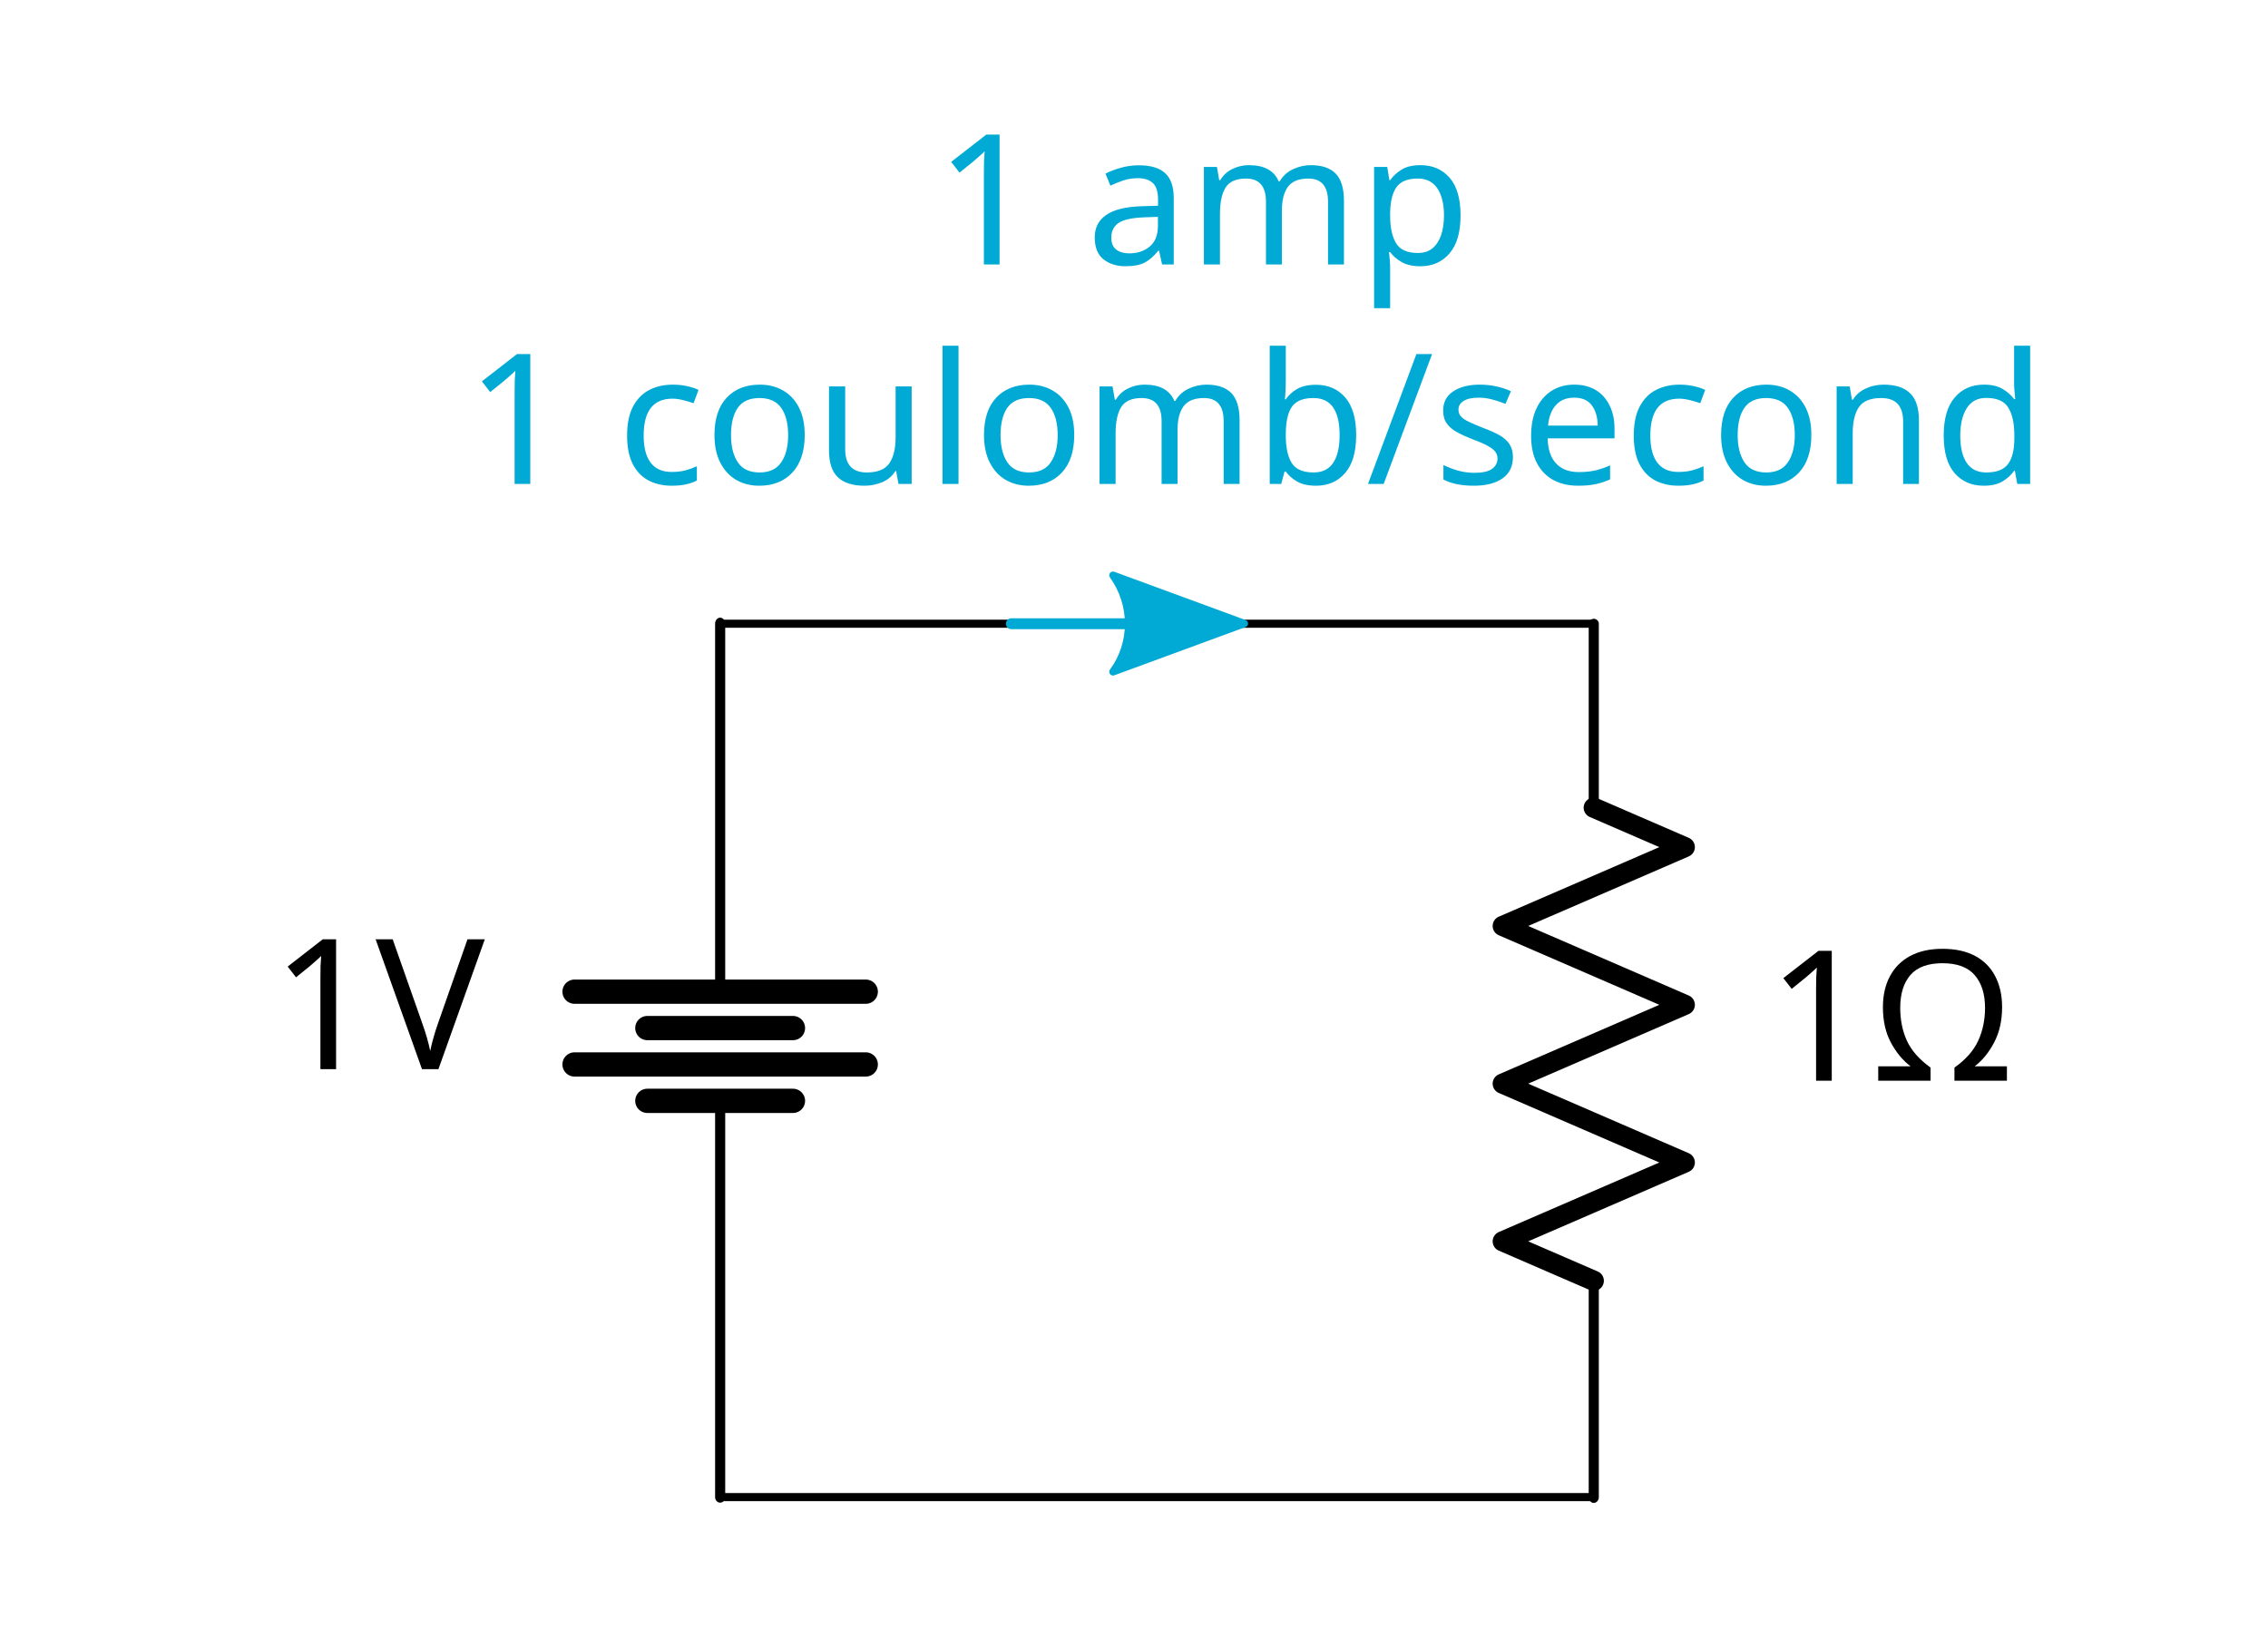
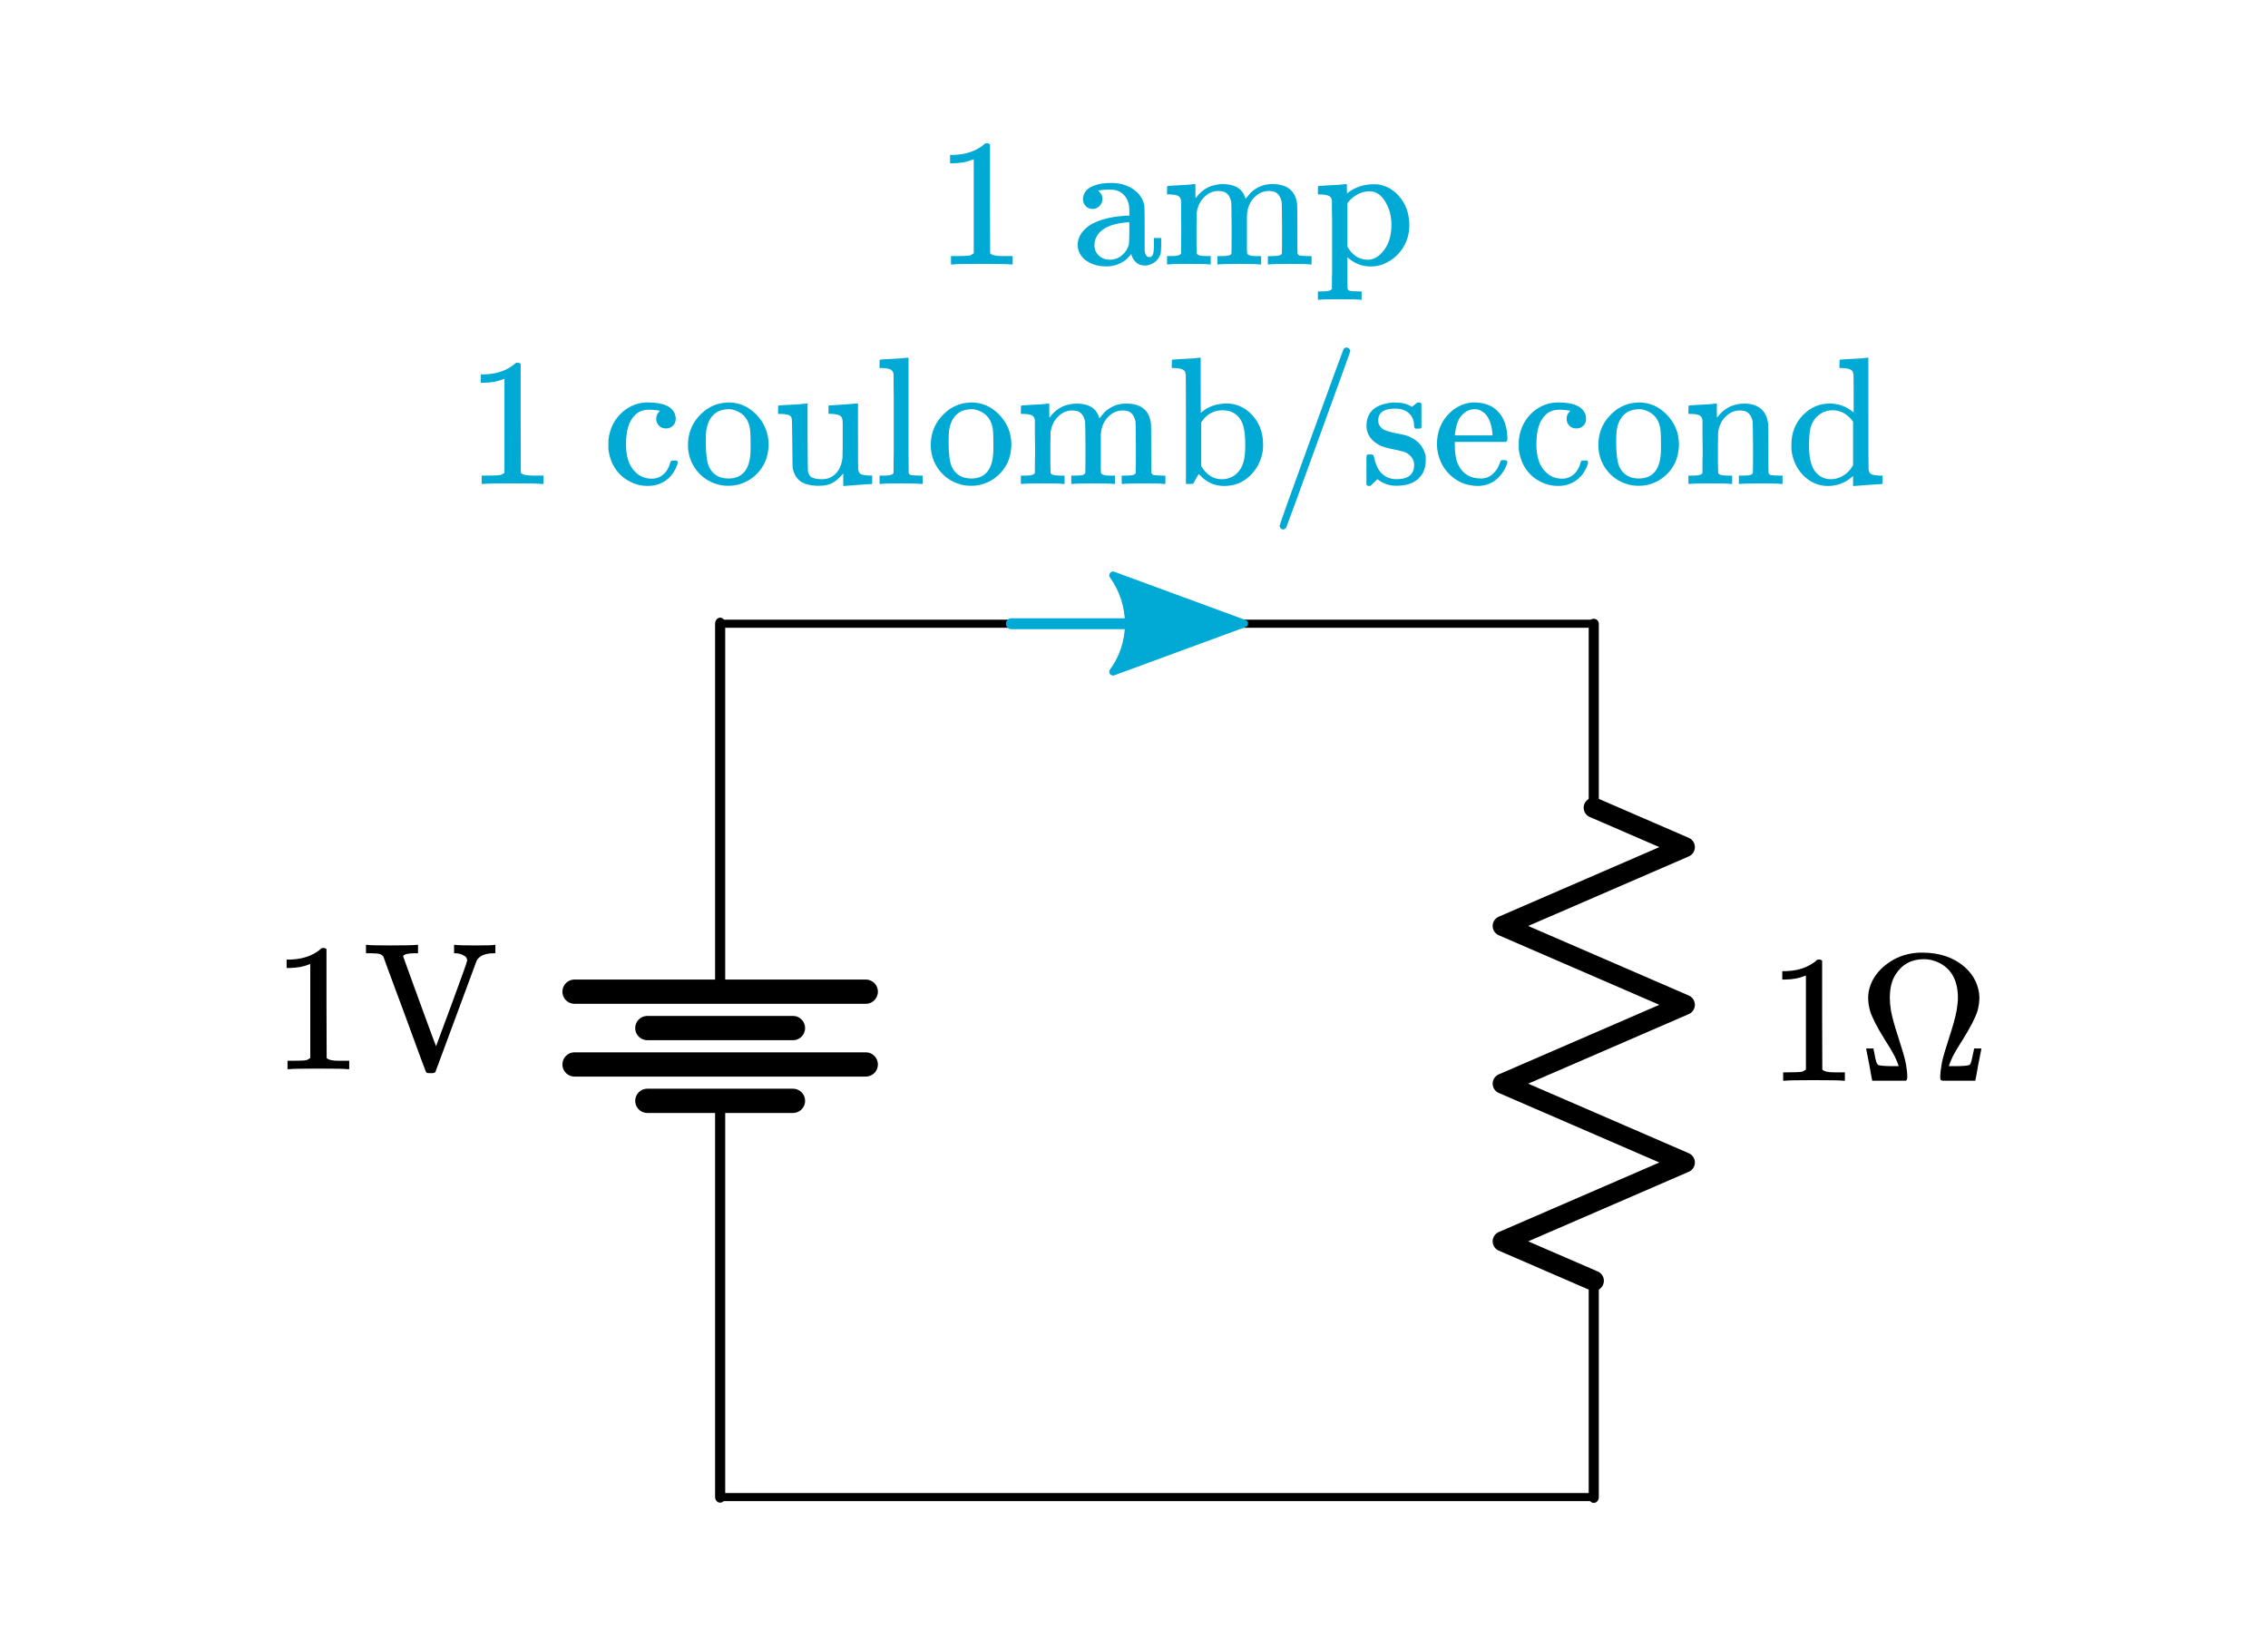
<svg xmlns="http://www.w3.org/2000/svg" width="79.13mm" height="57.454mm" viewBox="0 0 280.381 203.576" id="svg3510" version="1.1">
  <defs id="defs3512">
    <marker orient="auto" refY="0" refX="0" id="Arrow2Lstart" style="overflow:visible">
      <path id="path4434" style="fill:#00aad4;fill-opacity:1;fill-rule:evenodd;stroke:#00aad4;stroke-width:0.625;stroke-linejoin:round;stroke-opacity:1" d="M 8.719,4.034 -2.207,0.016 8.719,-4.002 c -1.745,2.372 -1.735,5.617 -6e-7,8.035 z" transform="matrix(1.1,0,0,1.1,1.1,0)" />
    </marker>
    <marker style="overflow:visible" id="marker5116" refX="0" refY="0" orient="auto">
      <path transform="matrix(-1.1,0,0,-1.1,-1.1,0)" d="M 8.719,4.034 -2.207,0.016 8.719,-4.002 c -1.745,2.372 -1.735,5.617 -6e-7,8.035 z" style="fill:#00aad4;fill-opacity:1;fill-rule:evenodd;stroke:#00aad4;stroke-width:0.625;stroke-linejoin:round;stroke-opacity:1" id="path5118" />
    </marker>
    <marker orient="auto" refY="0" refX="0" id="Arrow2Lend" style="overflow:visible">
      <path id="path4437" style="fill:#00aad4;fill-opacity:1;fill-rule:evenodd;stroke:#00aad4;stroke-width:0.625;stroke-linejoin:round;stroke-opacity:1" d="M 8.719,4.034 -2.207,0.016 8.719,-4.002 c -1.745,2.372 -1.735,5.617 -6e-7,8.035 z" transform="matrix(-1.1,0,0,-1.1,-1.1,0)" />
    </marker>
  </defs>
  <g id="layer1" transform="translate(-27.97133,-120.2321)">
    <g transform="matrix(1.25,0,0,-1.25,4e-6,665.3622)" id="g8061">
      <g transform="matrix(1,0,0,0.9784892,180,356.2001)" id="g6745">
        <path id="path6747" style="fill:none;stroke:#000000;stroke-width:1;stroke-linecap:round;stroke-linejoin:round;stroke-miterlimit:10;stroke-dasharray:none;stroke-opacity:1" d="M 0,0 0,18.6" />
      </g>
      <g transform="translate(180,309.4)" id="g6749">
        <path id="path6751" style="fill:none;stroke:#000000;stroke-width:2;stroke-linecap:round;stroke-linejoin:round;stroke-miterlimit:10;stroke-dasharray:none;stroke-opacity:1" d="M 0,0 -9,3.9 9,11.7 -9,19.5 9,27.3 -9,35.1 9,42.9 0,46.8" />
      </g>
      <g transform="matrix(1,0,0,1.150538,180,288)" id="g6753">
        <path id="path6755" style="fill:none;stroke:#000000;stroke-width:1;stroke-linecap:round;stroke-linejoin:round;stroke-miterlimit:10;stroke-dasharray:none;stroke-opacity:1" d="M 0,0 0,18.6" />
      </g>
    </g>
    <g transform="matrix(1.25,0,0,-1.25,-45,665.3622)" id="g8100">
      <g transform="matrix(1,0,0,1.2,129.6,374.4)" id="g6693">
        <path id="path6695" style="fill:none;stroke:#000000;stroke-width:1;stroke-linecap:round;stroke-linejoin:miter;stroke-miterlimit:10;stroke-dasharray:none;stroke-opacity:1" d="M 0,0 0,-30" />
      </g>
      <g transform="matrix(1,0,0,1.1,129.6,327.6)" id="g6697">
        <path id="path6699" style="fill:none;stroke:#000000;stroke-width:1;stroke-linecap:round;stroke-linejoin:miter;stroke-miterlimit:10;stroke-dasharray:none;stroke-opacity:1" d="M 0,0 0,-36" />
      </g>
      <path id="path8079" d="m 115.2,330.8 28.8,0" style="fill:none;fill-rule:evenodd;stroke:#000000;stroke-width:2.4;stroke-linecap:round;stroke-linejoin:miter;stroke-miterlimit:4;stroke-dasharray:none;stroke-opacity:1" />
      <path id="path8081" d="m 122.4,334.4 14.4,0" style="fill:none;fill-rule:evenodd;stroke:#000000;stroke-width:2.4;stroke-linecap:round;stroke-linejoin:miter;stroke-miterlimit:4;stroke-dasharray:none;stroke-opacity:1" />
      <path id="path8083" d="m 115.2,338 28.8,0" style="fill:none;fill-rule:evenodd;stroke:#000000;stroke-width:2.4;stroke-linecap:round;stroke-linejoin:miter;stroke-miterlimit:4;stroke-dasharray:none;stroke-opacity:1" />
      <path id="path8081-1" d="m 122.4,327.2 14.4,0" style="fill:none;fill-rule:evenodd;stroke:#000000;stroke-width:2.4;stroke-linecap:round;stroke-linejoin:miter;stroke-miterlimit:4;stroke-dasharray:none;stroke-opacity:1" />
    </g>
    <path style="fill:none;fill-rule:evenodd;stroke:#000000;stroke-width:1px;stroke-linecap:butt;stroke-linejoin:miter;stroke-opacity:1" d="m 117,197.362 108,0" id="path3592" />
    <path style="fill:none;fill-rule:evenodd;stroke:#000000;stroke-width:1px;stroke-linecap:butt;stroke-linejoin:miter;stroke-opacity:1" d="m 117,305.362 108,0" id="path3594" />
-     <text xml:space="preserve" style="font-style:normal;font-weight:normal;font-size:40px;line-height:125%;font-family:sans-serif;letter-spacing:0px;word-spacing:0px;fill:#000000;fill-opacity:1;stroke:none;stroke-width:1px;stroke-linecap:butt;stroke-linejoin:miter;stroke-opacity:1" x="246.436" y="253.872" id="text3596">
-       <tspan id="tspan3604" style="font-style:normal;font-variant:normal;font-weight:normal;font-stretch:normal;font-size:22.5px;line-height:125%;font-family:KaTeX_Main;-inkscape-font-specification:'KaTeX_Main, Normal';text-align:start;writing-mode:lr-tb;text-anchor:start" x="246.436" y="253.872">1Ω</tspan>
-     </text>
-     <text xml:space="preserve" style="font-style:normal;font-variant:normal;font-weight:normal;font-stretch:normal;font-size:40px;line-height:125%;font-family:KaTeX_Main;-inkscape-font-specification:'KaTeX_Main, Normal';text-align:start;letter-spacing:0px;word-spacing:0px;writing-mode:lr-tb;text-anchor:start;fill:#000000;fill-opacity:1;stroke:none;stroke-width:1px;stroke-linecap:butt;stroke-linejoin:miter;stroke-opacity:1" x="61.537" y="252.443" id="text3606">
-       <tspan id="tspan3608" x="61.537" y="252.443" style="font-style:normal;font-variant:normal;font-weight:normal;font-stretch:normal;font-size:22.5px;line-height:125%;font-family:KaTeX_Main;-inkscape-font-specification:'KaTeX_Main, Normal';text-align:start;writing-mode:lr-tb;text-anchor:start">1V</tspan>
-     </text>
+     <g style="font-style:normal;font-weight:normal;font-size:40px;line-height:125%;font-family:sans-serif;letter-spacing:0px;word-spacing:0px;fill:#000000;fill-opacity:1;stroke:none;stroke-width:1px;stroke-linecap:butt;stroke-linejoin:miter;stroke-opacity:1" id="text3596">
+       <path d="m 255.796,253.872 q -0.383,-0.068 -3.578,-0.068 -3.15,0 -3.533,0.068 l -0.27,0 0,-1.035 0.585,0 q 1.305,0 1.688,-0.068 0.18,-0.022 0.54,-0.27 l 0,-11.633 q -0.045,0 -0.18,0.068 -1.035,0.405 -2.317,0.427 l -0.427,0 0,-1.035 0.427,0 q 1.89,-0.068 3.15,-0.855 0.405,-0.225 0.698,-0.517 0.045,-0.068 0.27,-0.068 0.225,0 0.383,0.135 l 0,6.728 0.022,6.75 q 0.338,0.338 1.462,0.338 l 0.743,0 0.585,0 0,1.035 -0.247,0 z" style="font-style:normal;font-variant:normal;font-weight:normal;font-stretch:normal;font-size:22.5px;line-height:125%;font-family:KaTeX_Main;-inkscape-font-specification:'KaTeX_Main, Normal';text-align:start;writing-mode:lr-tb;text-anchor:start" id="path4237" />
+       <path d="m 263.761,253.422 q 0,0.292 -0.158,0.45 l -4.185,0 0,-0.045 q -0.022,-0.022 -0.36,-1.958 l -0.383,-1.935 0,-0.045 0.9,0 0.022,0.113 q 0,0.113 0.09,0.427 0.158,1.012 0.338,1.35 0.09,0.113 0.158,0.158 0.292,0.113 1.508,0.135 l 0.99,0 0,-0.068 q -0.113,-0.36 -0.495,-1.192 -0.36,-0.698 -1.238,-2.07 -1.44,-2.317 -1.8,-3.533 -0.225,-0.833 -0.225,-1.552 0,-0.675 0.18,-1.282 0.495,-1.688 2.092,-2.902 1.597,-1.238 3.735,-1.417 0.135,-0.022 0.338,-0.022 l 0.338,0 q 3.172,0 5.197,1.732 1.282,1.125 1.688,2.61 0.18,0.608 0.18,1.282 0,0.72 -0.225,1.552 -0.36,1.215 -1.8,3.533 -0.877,1.373 -1.238,2.07 -0.383,0.833 -0.495,1.192 l 0,0.068 0.99,0 q 1.215,-0.022 1.508,-0.135 0.09,-0.045 0.158,-0.158 0.158,-0.338 0.338,-1.35 0.09,-0.315 0.09,-0.427 l 0.022,-0.113 0.9,0 0,0.045 -0.383,1.935 q -0.338,1.935 -0.36,1.958 l 0,0.045 -2.07,0 q -1.665,0 -1.935,0 -0.247,-0.022 -0.292,-0.135 -0.045,-0.09 -0.045,-0.315 0,-0.652 0.203,-1.778 0.18,-0.9 0.877,-3.038 0.72,-2.183 0.945,-3.42 0.158,-0.945 0.158,-1.552 0,-3.172 -2.317,-4.343 -0.945,-0.45 -1.89,-0.45 -2.295,0 -3.51,1.913 -0.698,1.103 -0.698,2.857 0,0.765 0.135,1.575 0.225,1.238 0.945,3.42 0.698,2.138 0.877,3.038 0.203,1.103 0.203,1.778 z" style="font-style:normal;font-variant:normal;font-weight:normal;font-stretch:normal;font-size:22.5px;line-height:125%;font-family:KaTeX_Main;-inkscape-font-specification:'KaTeX_Main, Normal';text-align:start;writing-mode:lr-tb;text-anchor:start" id="path4239" />
+     </g>
+     <g style="font-style:normal;font-variant:normal;font-weight:normal;font-stretch:normal;font-size:40px;line-height:125%;font-family:KaTeX_Main;-inkscape-font-specification:'KaTeX_Main, Normal';text-align:start;letter-spacing:0px;word-spacing:0px;writing-mode:lr-tb;text-anchor:start;fill:#000000;fill-opacity:1;stroke:none;stroke-width:1px;stroke-linecap:butt;stroke-linejoin:miter;stroke-opacity:1" id="text3606">
+       <path d="m 70.897,252.443 q -0.383,-0.068 -3.578,-0.068 -3.15,0 -3.533,0.068 l -0.27,0 0,-1.035 0.585,0 q 1.305,0 1.688,-0.068 0.18,-0.022 0.54,-0.27 l 0,-11.633 q -0.045,0 -0.18,0.068 -1.035,0.405 -2.317,0.427 l -0.427,0 0,-1.035 0.427,0 q 1.89,-0.068 3.15,-0.855 0.405,-0.225 0.698,-0.517 0.045,-0.068 0.27,-0.068 0.225,0 0.383,0.135 l 0,6.728 0.022,6.75 q 0.338,0.338 1.462,0.338 l 0.743,0 0.585,0 0,1.035 -0.247,0 z" style="font-style:normal;font-variant:normal;font-weight:normal;font-stretch:normal;font-size:22.5px;line-height:125%;font-family:KaTeX_Main;-inkscape-font-specification:'KaTeX_Main, Normal';text-align:start;writing-mode:lr-tb;text-anchor:start" id="path4232" />
+       <path d="m 75.352,238.493 q -0.247,-0.247 -0.45,-0.292 -0.203,-0.068 -1.035,-0.09 l -0.652,0 0,-1.035 0.203,0 q 0.315,0.068 2.79,0.068 2.7,0 3.195,-0.068 l 0.247,0 0,1.035 -0.472,0 q -1.035,0.022 -1.282,0.247 -0.09,0.068 -0.09,0.135 0,0.045 2.025,5.58 2.025,5.535 2.047,5.535 0.877,-2.362 1.935,-5.22 1.913,-5.175 1.913,-5.378 0,-0.427 -0.472,-0.652 -0.472,-0.247 -1.035,-0.247 l -0.113,0 0,-1.035 0.203,0 q 0.383,0.068 2.587,0.068 1.935,0 2.183,-0.068 l 0.135,0 0,1.035 -0.158,0 q -1.665,0 -2.16,0.922 0,0.022 -2.542,6.862 -2.52,6.84 -2.542,6.862 -0.068,0.18 -0.405,0.18 l -0.203,0 -0.203,0 q -0.315,0 -0.383,-0.18 -0.045,-0.045 -2.632,-7.133 -2.632,-7.065 -2.632,-7.133 z" style="font-style:normal;font-variant:normal;font-weight:normal;font-stretch:normal;font-size:22.5px;line-height:125%;font-family:KaTeX_Main;-inkscape-font-specification:'KaTeX_Main, Normal';text-align:start;writing-mode:lr-tb;text-anchor:start" id="path4234" />
+     </g>
    <path style="fill:#00aad4;fill-opacity:1;fill-rule:evenodd;stroke:#00aad4;stroke-width:1.35;stroke-linecap:round;stroke-linejoin:miter;stroke-miterlimit:4;stroke-dasharray:none;stroke-opacity:1;marker-end:url(#Arrow2Lend)" d="m 153,197.362 27,0" id="path3610" />
-     <text xml:space="preserve" style="font-style:normal;font-variant:normal;font-weight:normal;font-stretch:normal;font-size:40px;line-height:125%;font-family:KaTeX_Main;-inkscape-font-specification:'KaTeX_Main, Normal';text-align:start;letter-spacing:0px;word-spacing:0px;writing-mode:lr-tb;text-anchor:start;fill:#000000;fill-opacity:1;stroke:none;stroke-width:1px;stroke-linecap:butt;stroke-linejoin:miter;stroke-opacity:1" x="143.558" y="152.934" id="text5034">
-       <tspan id="tspan5036" x="143.558" y="152.934" style="font-style:normal;font-variant:normal;font-weight:normal;font-stretch:normal;font-size:22.5px;line-height:125%;font-family:KaTeX_Main;-inkscape-font-specification:'KaTeX_Main, Normal';text-align:start;writing-mode:lr-tb;text-anchor:start;fill:#00aad4">1 amp</tspan>
-     </text>
-     <text xml:space="preserve" style="font-style:normal;font-variant:normal;font-weight:normal;font-stretch:normal;font-size:40px;line-height:125%;font-family:KaTeX_Main;-inkscape-font-specification:'KaTeX_Main, Normal';text-align:start;letter-spacing:0px;word-spacing:0px;writing-mode:lr-tb;text-anchor:start;fill:#000000;fill-opacity:1;stroke:none;stroke-width:1px;stroke-linecap:butt;stroke-linejoin:miter;stroke-opacity:1" x="85.542" y="180.077" id="text5038">
-       <tspan id="tspan5040" x="85.542" y="180.077" style="font-style:normal;font-variant:normal;font-weight:normal;font-stretch:normal;font-size:22.5px;line-height:125%;font-family:KaTeX_Main;-inkscape-font-specification:'KaTeX_Main, Normal';text-align:start;writing-mode:lr-tb;text-anchor:start;fill:#00aad4">1 coulomb/second</tspan>
-     </text>
+     <g style="font-style:normal;font-variant:normal;font-weight:normal;font-stretch:normal;font-size:40px;line-height:125%;font-family:KaTeX_Main;-inkscape-font-specification:'KaTeX_Main, Normal';text-align:start;letter-spacing:0px;word-spacing:0px;writing-mode:lr-tb;text-anchor:start;fill:#000000;fill-opacity:1;stroke:none;stroke-width:1px;stroke-linecap:butt;stroke-linejoin:miter;stroke-opacity:1" id="text5034">
+       <path d="m 152.918,152.934 q -0.383,-0.068 -3.578,-0.068 -3.15,0 -3.533,0.068 l -0.27,0 0,-1.035 0.585,0 q 1.305,0 1.688,-0.068 0.18,-0.022 0.54,-0.27 l 0,-11.633 q -0.045,0 -0.18,0.068 -1.035,0.405 -2.317,0.427 l -0.427,0 0,-1.035 0.427,0 q 1.89,-0.068 3.15,-0.855 0.405,-0.225 0.698,-0.517 0.045,-0.068 0.27,-0.068 0.225,0 0.383,0.135 l 0,6.728 0.022,6.75 q 0.338,0.338 1.462,0.338 l 0.743,0 0.585,0 0,1.035 -0.247,0 z" style="font-style:normal;font-variant:normal;font-weight:normal;font-stretch:normal;font-size:22.5px;line-height:125%;font-family:KaTeX_Main;-inkscape-font-specification:'KaTeX_Main, Normal';text-align:start;writing-mode:lr-tb;text-anchor:start;fill:#00aad4" id="path4223" />
+       <path d="m 163.898,145.711 q -0.338,0.36 -0.855,0.36 -0.517,0 -0.855,-0.36 -0.338,-0.36 -0.338,-0.855 0,-0.315 0.18,-0.72 0.292,-0.608 1.17,-0.945 0.877,-0.338 2.138,-0.338 1.485,0 2.565,0.675 1.103,0.675 1.44,1.755 0.113,0.315 0.113,0.72 0.022,0.383 0.022,2.565 0,2.205 0,2.587 0.022,0.36 0.135,0.562 0.135,0.315 0.45,0.315 0.292,0 0.427,-0.315 0.135,-0.27 0.135,-1.238 l 0,-0.81 0.9,0 0,0.877 q -0.022,0.9 -0.068,1.058 -0.203,0.63 -0.743,1.058 -0.54,0.405 -1.282,0.405 -0.562,0 -1.012,-0.383 -0.427,-0.405 -0.585,-0.968 l 0,-0.09 q -0.068,0.068 -0.27,0.315 -0.203,0.225 -0.292,0.315 -1.103,0.922 -2.565,0.922 -1.17,0 -2.092,-0.495 -0.922,-0.495 -1.238,-1.305 -0.18,-0.427 -0.18,-0.855 0,-1.058 0.877,-1.935 0.517,-0.517 1.282,-0.855 1.53,-0.698 3.915,-0.833 l 0.315,0 0,-0.495 q 0,-0.765 -0.135,-1.125 -0.225,-0.743 -0.787,-1.17 -0.562,-0.427 -1.395,-0.427 -1.508,0 -1.508,0.18 0.495,0.338 0.495,0.99 0,0.495 -0.36,0.855 z m 3.69,3.285 q 0,-1.305 -0.022,-1.305 -0.068,0 -0.113,0.022 -3.083,0.203 -3.938,1.823 -0.247,0.45 -0.247,1.012 0,0.765 0.54,1.282 0.54,0.517 1.327,0.517 0.9,0 1.53,-0.54 0.652,-0.54 0.855,-1.327 0.045,-0.158 0.068,-1.485 z" style="font-style:normal;font-variant:normal;font-weight:normal;font-stretch:normal;font-size:22.5px;line-height:125%;font-family:KaTeX_Main;-inkscape-font-specification:'KaTeX_Main, Normal';text-align:start;writing-mode:lr-tb;text-anchor:start;fill:#00aad4" id="path4225" />
+       <path d="m 175.913,151.584 q 0.18,0.315 1.058,0.315 l 0.315,0 0.36,0 0,1.035 -0.18,0 q -0.292,-0.068 -2.52,-0.068 -2.228,0 -2.52,0.068 l -0.18,0 0,-1.035 0.36,0 0.315,0 q 0.877,0 1.058,-0.315 l 0,-0.18 q 0,-0.203 0,-0.517 0,-0.315 0,-0.698 0.022,-0.405 0.022,-0.877 0,-0.495 0,-0.945 0,-0.698 -0.022,-1.485 0,-0.81 0,-1.327 l 0,-0.517 q -0.068,-0.427 -0.338,-0.562 -0.247,-0.158 -0.99,-0.203 l -0.405,0 0,-0.517 q 0,-0.517 0.045,-0.517 l 0.225,-0.022 q 0.225,-0.022 0.63,-0.045 0.427,-0.022 0.833,-0.045 0.383,-0.022 0.81,-0.045 0.427,-0.045 0.652,-0.068 0.225,-0.022 0.247,-0.022 l 0.068,0 0,0.9 q 0,0.855 0.022,0.855 l 0.022,-0.022 q 1.215,-1.732 3.442,-1.732 2.183,0.068 2.678,1.71 l 0.045,0.113 q 0.54,-0.675 0.608,-0.743 1.147,-1.08 2.678,-1.08 2.812,0 3.083,2.542 0.022,0.158 0.022,3.127 0,2.88 0.022,2.925 0.09,0.18 0.27,0.247 0.472,0.068 1.103,0.068 l 0.36,0 0,1.035 -0.18,0 q -0.292,-0.068 -2.52,-0.068 -2.228,0 -2.52,0.068 l -0.18,0 0,-1.035 0.36,0 0.18,0 q 1.192,0 1.192,-0.36 0.022,-0.045 0.022,-3.105 -0.022,-3.038 -0.045,-3.217 -0.158,-0.72 -0.517,-1.035 -0.338,-0.338 -1.058,-0.338 -1.012,0 -1.778,0.765 -0.787,0.787 -0.922,1.98 0,0.022 -0.022,0.427 0,0.383 0,0.99 0,0.608 0,1.147 0,0.338 0,0.72 0,0.36 0,0.652 0,0.292 0,0.54 0.022,0.225 0.022,0.383 l 0,0.135 q 0.18,0.315 1.058,0.315 l 0.315,0 0.36,0 0,1.035 -0.18,0 q -0.292,-0.068 -2.52,-0.068 -2.228,0 -2.52,0.068 l -0.18,0 0,-1.035 0.36,0 0.18,0 q 1.192,0 1.192,-0.36 0.022,-0.045 0.022,-3.105 -0.022,-3.038 -0.045,-3.217 -0.158,-0.72 -0.517,-1.035 -0.338,-0.338 -1.058,-0.338 -1.012,0 -1.778,0.765 -0.787,0.787 -0.922,1.98 0,0.022 0,0.427 0,0.383 -0.022,0.99 0,0.608 0,1.147 0,0.338 0,0.72 0,0.36 0,0.652 0.022,0.292 0.022,0.54 0,0.225 0,0.383 l 0,0.135 z" style="font-style:normal;font-variant:normal;font-weight:normal;font-stretch:normal;font-size:22.5px;line-height:125%;font-family:KaTeX_Main;-inkscape-font-specification:'KaTeX_Main, Normal';text-align:start;writing-mode:lr-tb;text-anchor:start;fill:#00aad4" id="path4227" />
+       <path d="m 191.258,156.264 0.315,0 q 0.877,0 1.058,-0.315 l 0,-0.18 q 0,-0.158 0,-0.45 0,-0.27 0,-0.652 0.022,-0.383 0.022,-0.877 0,-0.495 0,-0.99 0,-0.517 0,-1.103 0,-0.608 0,-1.147 0,-0.765 0,-1.597 0,-0.833 0,-1.485 0,-0.652 -0.022,-1.192 0,-0.562 0,-0.877 0,-0.338 0,-0.36 -0.068,-0.427 -0.338,-0.562 -0.247,-0.158 -0.99,-0.203 l -0.405,0 0,-0.517 q 0,-0.517 0.045,-0.517 l 0.225,-0.022 q 0.225,-0.022 0.652,-0.045 0.427,-0.022 0.833,-0.045 0.383,-0.022 0.833,-0.045 0.45,-0.045 0.675,-0.068 0.225,-0.022 0.247,-0.022 l 0.068,0 0,0.585 0.022,0.585 0.18,-0.158 q 1.373,-0.99 3.105,-0.99 0.495,0 0.72,0.045 1.575,0.315 2.632,1.688 1.058,1.373 1.058,3.33 0,0.427 -0.045,0.787 -0.225,1.462 -1.103,2.52 -0.855,1.058 -2.228,1.575 -0.675,0.225 -1.395,0.225 -1.53,0 -2.7,-0.99 l -0.18,-0.158 0,1.913 q 0,1.958 0.022,2.002 0.09,0.18 0.27,0.247 0.472,0.068 1.103,0.068 l 0.36,0 0,1.035 -0.18,0 q -0.292,-0.068 -2.52,-0.068 -2.228,0 -2.52,0.068 l -0.18,0 0,-1.035 0.36,0 z m 8.73,-8.235 q 0,-1.552 -0.698,-2.745 -0.675,-1.192 -1.665,-1.373 -0.045,0 -0.158,0 -0.09,-0.022 -0.158,-0.022 -1.597,0 -2.768,1.462 l 0,5.378 q 0.922,1.62 2.52,1.62 0.945,0 1.71,-0.833 1.215,-1.26 1.215,-3.487 z" style="font-style:normal;font-variant:normal;font-weight:normal;font-stretch:normal;font-size:22.5px;line-height:125%;font-family:KaTeX_Main;-inkscape-font-specification:'KaTeX_Main, Normal';text-align:start;writing-mode:lr-tb;text-anchor:start;fill:#00aad4" id="path4229" />
+     </g>
+     <g style="font-style:normal;font-variant:normal;font-weight:normal;font-stretch:normal;font-size:40px;line-height:125%;font-family:KaTeX_Main;-inkscape-font-specification:'KaTeX_Main, Normal';text-align:start;letter-spacing:0px;word-spacing:0px;writing-mode:lr-tb;text-anchor:start;fill:#000000;fill-opacity:1;stroke:none;stroke-width:1px;stroke-linecap:butt;stroke-linejoin:miter;stroke-opacity:1" id="text5038">
+       <path d="m 94.902,180.077 q -0.383,-0.068 -3.578,-0.068 -3.15,0 -3.533,0.068 l -0.27,0 0,-1.035 0.585,0 q 1.305,0 1.688,-0.068 0.18,-0.022 0.54,-0.27 l 0,-11.633 q -0.045,0 -0.18,0.068 -1.035,0.405 -2.317,0.427 l -0.427,0 0,-1.035 0.427,0 q 1.89,-0.068 3.15,-0.855 0.405,-0.225 0.698,-0.517 0.045,-0.068 0.27,-0.068 0.225,0 0.383,0.135 l 0,6.728 0.022,6.75 q 0.338,0.338 1.462,0.338 l 0.743,0 0.585,0 0,1.035 -0.247,0 z" style="font-style:normal;font-variant:normal;font-weight:normal;font-stretch:normal;font-size:22.5px;line-height:125%;font-family:KaTeX_Main;-inkscape-font-specification:'KaTeX_Main, Normal';text-align:start;writing-mode:lr-tb;text-anchor:start;fill:#00aad4" id="path4192" />
+       <path d="m 111.147,172.899 q -0.338,0.315 -0.855,0.315 -0.517,0 -0.855,-0.338 -0.338,-0.36 -0.338,-0.855 0,-0.517 0.338,-0.855 0.113,-0.113 0.09,-0.135 0,-0.022 -0.203,-0.045 -0.585,-0.09 -1.103,-0.09 -1.147,0 -1.8,0.72 -1.058,1.058 -1.058,3.533 0,1.845 0.698,2.902 0.922,1.373 2.475,1.373 0.562,0 0.99,-0.225 0.945,-0.472 1.305,-1.755 0.045,-0.18 0.113,-0.225 0.068,-0.045 0.36,-0.045 l 0.315,0 q 0.135,0.135 0.135,0.203 0,0.427 -0.562,1.327 -1.125,1.62 -3.172,1.62 -1.125,0 -2.138,-0.517 -2.228,-1.147 -2.678,-3.825 -0.022,-0.135 -0.022,-0.72 0,-0.585 0.022,-0.743 0.27,-2.115 1.845,-3.442 1.35,-1.08 2.993,-1.08 2.902,0 3.397,1.53 0.068,0.203 0.068,0.517 0,0.517 -0.36,0.855 z" style="font-style:normal;font-variant:normal;font-weight:normal;font-stretch:normal;font-size:22.5px;line-height:125%;font-family:KaTeX_Main;-inkscape-font-specification:'KaTeX_Main, Normal';text-align:start;writing-mode:lr-tb;text-anchor:start;fill:#00aad4" id="path4194" />
+       <path d="m 113.023,175.262 q 0,-2.047 1.305,-3.51 1.305,-1.485 3.127,-1.71 0.36,-0.045 0.562,-0.045 1.958,0 3.397,1.44 1.575,1.575 1.575,3.803 0,0.45 -0.113,1.058 -0.27,1.417 -1.282,2.475 -0.99,1.035 -2.408,1.395 -0.517,0.135 -1.17,0.135 -0.675,0 -1.192,-0.135 -1.688,-0.427 -2.745,-1.778 -1.058,-1.373 -1.058,-3.127 z m 5.4,-4.41 q -0.113,-0.022 -0.36,-0.022 -0.675,0 -1.282,0.27 -1.26,0.63 -1.508,2.453 -0.045,0.405 -0.045,1.44 0,2.138 0.427,3.038 0.72,1.373 2.362,1.373 2.745,0 2.745,-3.667 l 0,-0.72 q 0,-1.462 -0.113,-1.98 -0.383,-1.778 -2.228,-2.183 z" style="font-style:normal;font-variant:normal;font-weight:normal;font-stretch:normal;font-size:22.5px;line-height:125%;font-family:KaTeX_Main;-inkscape-font-specification:'KaTeX_Main, Normal';text-align:start;writing-mode:lr-tb;text-anchor:start;fill:#00aad4" id="path4196" />
+       <path d="m 125.961,170.267 q 0.383,-0.022 0.833,-0.045 0.45,-0.045 0.675,-0.068 0.247,-0.022 0.27,-0.022 l 0.068,0 0,4.072 q 0.022,4.14 0.045,4.275 0.09,0.472 0.338,0.698 0.45,0.315 1.35,0.315 0.63,0 1.058,-0.203 1.305,-0.63 1.53,-2.453 0,-0.022 0,-0.383 0.022,-0.36 0.022,-0.9 0,-0.562 0,-1.058 0,-0.495 0,-1.035 0,-0.562 0,-0.922 l -0.022,-0.36 q -0.068,-0.427 -0.338,-0.562 -0.247,-0.158 -0.99,-0.203 l -0.405,0 0,-1.035 q 0.045,0 1.71,-0.113 1.688,-0.113 1.778,-0.135 l 0.158,0 0,4.005 q 0,4.05 0.022,4.117 0.068,0.45 0.315,0.608 0.27,0.135 1.012,0.18 l 0.405,0 0,1.035 q -0.045,0 -1.688,0.113 -1.643,0.113 -1.732,0.135 l -0.158,0 0,-1.552 q -0.945,1.147 -1.823,1.373 -0.427,0.158 -1.192,0.158 -1.44,0 -2.228,-0.517 -0.787,-0.54 -1.012,-1.71 -0.022,-0.158 -0.045,-3.083 -0.022,-2.453 -0.045,-2.745 0,-0.292 -0.113,-0.472 -0.225,-0.36 -1.35,-0.36 l -0.247,0 0,-0.517 q 0,-0.517 0.045,-0.517 l 0.247,-0.022 q 0.225,-0.022 0.652,-0.045 0.427,-0.022 0.855,-0.045 z" style="font-style:normal;font-variant:normal;font-weight:normal;font-stretch:normal;font-size:22.5px;line-height:125%;font-family:KaTeX_Main;-inkscape-font-specification:'KaTeX_Main, Normal';text-align:start;writing-mode:lr-tb;text-anchor:start;fill:#00aad4" id="path4198" />
+       <path d="m 137.068,179.042 0.315,0 q 0.877,0 1.058,-0.315 l 0,-0.18 q 0,-0.203 0,-0.517 0,-0.315 0,-0.743 0.022,-0.427 0.022,-0.968 0,-0.562 0,-1.125 0,-0.585 0,-1.238 0,-0.675 0,-1.282 0,-0.833 0,-1.755 0,-0.945 0,-1.688 0,-0.743 -0.022,-1.35 0,-0.63 0,-0.99 0,-0.36 0,-0.383 -0.068,-0.427 -0.338,-0.562 -0.247,-0.158 -0.99,-0.203 l -0.405,0 0,-0.517 q 0,-0.517 0.045,-0.517 l 0.225,-0.022 q 0.225,-0.022 0.652,-0.045 0.427,-0.022 0.833,-0.045 0.383,-0.022 0.833,-0.045 0.45,-0.045 0.675,-0.068 0.225,-0.022 0.247,-0.022 l 0.068,0 0,7.088 q 0,7.133 0.022,7.178 0.09,0.18 0.27,0.247 0.472,0.068 1.103,0.068 l 0.36,0 0,1.035 -0.18,0 q -0.405,-0.068 -2.475,-0.068 -2.205,0 -2.498,0.068 l -0.18,0 0,-1.035 0.36,0 z" style="font-style:normal;font-variant:normal;font-weight:normal;font-stretch:normal;font-size:22.5px;line-height:125%;font-family:KaTeX_Main;-inkscape-font-specification:'KaTeX_Main, Normal';text-align:start;writing-mode:lr-tb;text-anchor:start;fill:#00aad4" id="path4200" />
+       <path d="m 143.038,175.262 q 0,-2.047 1.305,-3.51 1.305,-1.485 3.127,-1.71 0.36,-0.045 0.562,-0.045 1.958,0 3.397,1.44 1.575,1.575 1.575,3.803 0,0.45 -0.113,1.058 -0.27,1.417 -1.282,2.475 -0.99,1.035 -2.408,1.395 -0.517,0.135 -1.17,0.135 -0.675,0 -1.192,-0.135 -1.688,-0.427 -2.745,-1.778 -1.058,-1.373 -1.058,-3.127 z m 5.4,-4.41 q -0.113,-0.022 -0.36,-0.022 -0.675,0 -1.282,0.27 -1.26,0.63 -1.508,2.453 -0.045,0.405 -0.045,1.44 0,2.138 0.427,3.038 0.72,1.373 2.362,1.373 2.745,0 2.745,-3.667 l 0,-0.72 q 0,-1.462 -0.113,-1.98 -0.383,-1.778 -2.228,-2.183 z" style="font-style:normal;font-variant:normal;font-weight:normal;font-stretch:normal;font-size:22.5px;line-height:125%;font-family:KaTeX_Main;-inkscape-font-specification:'KaTeX_Main, Normal';text-align:start;writing-mode:lr-tb;text-anchor:start;fill:#00aad4" id="path4202" />
+       <path d="m 157.844,178.727 q 0.18,0.315 1.058,0.315 l 0.315,0 0.36,0 0,1.035 -0.18,0 q -0.292,-0.068 -2.52,-0.068 -2.228,0 -2.52,0.068 l -0.18,0 0,-1.035 0.36,0 0.315,0 q 0.877,0 1.058,-0.315 l 0,-0.18 q 0,-0.203 0,-0.517 0,-0.315 0,-0.698 0.022,-0.405 0.022,-0.877 0,-0.495 0,-0.945 0,-0.698 -0.022,-1.485 0,-0.81 0,-1.327 l 0,-0.517 q -0.068,-0.427 -0.338,-0.562 -0.247,-0.158 -0.99,-0.203 l -0.405,0 0,-0.517 q 0,-0.517 0.045,-0.517 l 0.225,-0.022 q 0.225,-0.022 0.63,-0.045 0.427,-0.022 0.833,-0.045 0.383,-0.022 0.81,-0.045 0.427,-0.045 0.652,-0.068 0.225,-0.022 0.247,-0.022 l 0.068,0 0,0.9 q 0,0.855 0.022,0.855 l 0.022,-0.022 q 1.215,-1.732 3.442,-1.732 2.183,0.068 2.678,1.71 l 0.045,0.113 q 0.54,-0.675 0.608,-0.743 1.147,-1.08 2.678,-1.08 2.812,0 3.083,2.542 0.022,0.158 0.022,3.127 0,2.88 0.022,2.925 0.09,0.18 0.27,0.247 0.472,0.068 1.103,0.068 l 0.36,0 0,1.035 -0.18,0 q -0.292,-0.068 -2.52,-0.068 -2.228,0 -2.52,0.068 l -0.18,0 0,-1.035 0.36,0 0.18,0 q 1.192,0 1.192,-0.36 0.022,-0.045 0.022,-3.105 -0.022,-3.038 -0.045,-3.217 -0.158,-0.72 -0.517,-1.035 -0.338,-0.338 -1.058,-0.338 -1.012,0 -1.778,0.765 -0.787,0.787 -0.922,1.98 0,0.022 -0.022,0.427 0,0.383 0,0.99 0,0.608 0,1.147 0,0.338 0,0.72 0,0.36 0,0.652 0,0.292 0,0.54 0.022,0.225 0.022,0.383 l 0,0.135 q 0.18,0.315 1.058,0.315 l 0.315,0 0.36,0 0,1.035 -0.18,0 q -0.292,-0.068 -2.52,-0.068 -2.228,0 -2.52,0.068 l -0.18,0 0,-1.035 0.36,0 0.18,0 q 1.192,0 1.192,-0.36 0.022,-0.045 0.022,-3.105 -0.022,-3.038 -0.045,-3.217 -0.158,-0.72 -0.517,-1.035 -0.338,-0.338 -1.058,-0.338 -1.012,0 -1.778,0.765 -0.787,0.787 -0.922,1.98 0,0.022 0,0.427 0,0.383 -0.022,0.99 0,0.608 0,1.147 0,0.338 0,0.72 0,0.36 0,0.652 0.022,0.292 0.022,0.54 0,0.225 0,0.383 l 0,0.135 z" style="font-style:normal;font-variant:normal;font-weight:normal;font-stretch:normal;font-size:22.5px;line-height:125%;font-family:KaTeX_Main;-inkscape-font-specification:'KaTeX_Main, Normal';text-align:start;writing-mode:lr-tb;text-anchor:start;fill:#00aad4" id="path4204" />
+       <path d="m 174.583,164.597 q 0.383,-0.022 0.833,-0.045 0.45,-0.045 0.675,-0.068 0.225,-0.022 0.247,-0.022 l 0.068,0 0,3.397 q 0,3.42 0.022,3.42 0.068,-0.045 0.135,-0.113 1.238,-1.035 3.083,-1.035 0.405,0 0.743,0.068 1.597,0.315 2.655,1.688 1.08,1.35 1.08,3.33 0,0.427 -0.045,0.787 -0.292,1.823 -1.597,3.083 -1.282,1.238 -3.195,1.238 -1.732,0 -2.97,-1.327 l -0.158,-0.158 -0.225,0.405 q -0.045,0.068 -0.135,0.225 -0.068,0.135 -0.135,0.247 -0.045,0.09 -0.068,0.135 l -0.113,0.203 -0.45,0.022 -0.45,0 0,-6.705 q 0,-6.772 -0.022,-6.862 -0.068,-0.427 -0.338,-0.562 -0.247,-0.158 -0.99,-0.203 l -0.405,0 0,-0.517 q 0,-0.517 0.045,-0.517 l 0.225,-0.022 q 0.225,-0.022 0.652,-0.045 0.427,-0.022 0.833,-0.045 z m 5.242,6.435 q -0.54,-0.068 -0.698,-0.068 -1.575,0 -2.52,1.305 l -0.135,0.18 0,5.423 0.113,0.158 q 0.675,1.08 1.732,1.373 0.292,0.09 0.698,0.09 1.44,0 2.272,-1.215 0.18,-0.247 0.36,-0.743 0.27,-0.787 0.27,-2.228 0,-1.665 -0.27,-2.498 -0.472,-1.417 -1.823,-1.778 z" style="font-style:normal;font-variant:normal;font-weight:normal;font-stretch:normal;font-size:22.5px;line-height:125%;font-family:KaTeX_Main;-inkscape-font-specification:'KaTeX_Main, Normal';text-align:start;writing-mode:lr-tb;text-anchor:start;fill:#00aad4" id="path4206" />
+       <path d="m 186.59,185.702 q -0.158,0 -0.292,-0.135 -0.135,-0.135 -0.135,-0.292 0,-0.225 3.915,-10.98 3.915,-10.777 3.982,-10.867 0.113,-0.225 0.405,-0.225 0.18,0.022 0.315,0.158 0.135,0.135 0.113,0.292 0,0.113 -3.915,10.867 -3.893,10.732 -4.005,10.957 -0.158,0.225 -0.383,0.225 z" style="font-style:normal;font-variant:normal;font-weight:normal;font-stretch:normal;font-size:22.5px;line-height:125%;font-family:KaTeX_Main;-inkscape-font-specification:'KaTeX_Main, Normal';text-align:start;writing-mode:lr-tb;text-anchor:start;fill:#00aad4" id="path4208" />
+       <path d="m 200.428,170.762 q -2.07,0 -2.07,1.462 0,0.292 0.045,0.383 0.203,0.54 0.698,0.787 0.495,0.225 1.53,0.427 1.282,0.225 1.755,0.495 1.417,0.675 1.823,2.228 0.022,0.135 0.022,0.54 0,0.877 -0.315,1.552 -0.877,1.665 -3.308,1.665 -1.35,0 -2.34,-0.81 l -0.18,0.158 -0.203,0.203 q -0.135,0.135 -0.27,0.247 l -0.247,0.225 -0.18,0 q -0.158,0 -0.292,-0.135 l 0,-1.778 q 0,-1.462 0,-1.688 0.022,-0.225 0.113,-0.27 0.045,-0.022 0.36,-0.022 0.292,0 0.338,0.045 0.068,0.045 0.135,0.315 0.18,0.855 0.585,1.552 0.787,1.147 2.183,1.147 2.183,0 2.183,-1.755 0,-0.652 -0.405,-1.058 -0.36,-0.427 -0.945,-0.608 -0.383,-0.09 -1.08,-0.247 -1.26,-0.247 -1.71,-0.472 -1.485,-0.698 -1.732,-2.092 -0.022,-0.09 -0.022,-0.338 0,-2.587 3.172,-2.902 0.09,-0.045 0.54,0 0.9,0 1.575,0.338 l 0.338,0.18 0.203,-0.158 q 0.292,-0.247 0.495,-0.383 l 0.18,0 q 0.158,0 0.292,0.135 l 0,2.97 -0.135,0.135 -0.63,0 q -0.135,-0.135 -0.135,-0.27 0,-1.035 -0.63,-1.62 -0.63,-0.585 -1.732,-0.585 z" style="font-style:normal;font-variant:normal;font-weight:normal;font-stretch:normal;font-size:22.5px;line-height:125%;font-family:KaTeX_Main;-inkscape-font-specification:'KaTeX_Main, Normal';text-align:start;writing-mode:lr-tb;text-anchor:start;fill:#00aad4" id="path4210" />
+       <path d="m 214.323,174.564 q 0,0.158 -0.158,0.315 l -6.345,0 0,0.338 q 0,1.665 0.45,2.52 0.81,1.665 2.79,1.665 0.968,0 1.62,-0.72 0.45,-0.45 0.698,-1.17 0.068,-0.247 0.135,-0.315 0.068,-0.068 0.36,-0.068 0.45,0 0.45,0.225 0,0.09 -0.068,0.292 -0.427,1.17 -1.373,1.935 -0.922,0.743 -2.272,0.743 -0.427,0 -0.99,-0.113 -1.282,-0.247 -2.295,-1.17 -1.012,-0.922 -1.44,-2.228 -0.27,-0.81 -0.27,-1.643 0,-2.07 1.215,-3.487 1.215,-1.44 2.993,-1.665 0.09,-0.022 0.315,-0.022 2.047,0 3.105,1.215 1.08,1.192 1.08,3.353 z m -1.845,-0.675 q -0.203,-2.453 -1.665,-2.97 -0.158,-0.068 -0.472,-0.09 -1.17,0 -1.913,1.08 -0.45,0.72 -0.585,2.002 l 0,0.158 4.635,0 0,-0.18 z" style="font-style:normal;font-variant:normal;font-weight:normal;font-stretch:normal;font-size:22.5px;line-height:125%;font-family:KaTeX_Main;-inkscape-font-specification:'KaTeX_Main, Normal';text-align:start;writing-mode:lr-tb;text-anchor:start;fill:#00aad4" id="path4212" />
+       <path d="m 223.691,172.899 q -0.338,0.315 -0.855,0.315 -0.517,0 -0.855,-0.338 -0.338,-0.36 -0.338,-0.855 0,-0.517 0.338,-0.855 0.113,-0.113 0.09,-0.135 0,-0.022 -0.203,-0.045 -0.585,-0.09 -1.103,-0.09 -1.147,0 -1.8,0.72 -1.058,1.058 -1.058,3.533 0,1.845 0.698,2.902 0.922,1.373 2.475,1.373 0.562,0 0.99,-0.225 0.945,-0.472 1.305,-1.755 0.045,-0.18 0.113,-0.225 0.068,-0.045 0.36,-0.045 l 0.315,0 q 0.135,0.135 0.135,0.203 0,0.427 -0.562,1.327 -1.125,1.62 -3.172,1.62 -1.125,0 -2.138,-0.517 -2.228,-1.147 -2.678,-3.825 -0.022,-0.135 -0.022,-0.72 0,-0.585 0.022,-0.743 0.27,-2.115 1.845,-3.442 1.35,-1.08 2.993,-1.08 2.902,0 3.397,1.53 0.068,0.203 0.068,0.517 0,0.517 -0.36,0.855 z" style="font-style:normal;font-variant:normal;font-weight:normal;font-stretch:normal;font-size:22.5px;line-height:125%;font-family:KaTeX_Main;-inkscape-font-specification:'KaTeX_Main, Normal';text-align:start;writing-mode:lr-tb;text-anchor:start;fill:#00aad4" id="path4214" />
+       <path d="m 225.567,175.262 q 0,-2.047 1.305,-3.51 1.305,-1.485 3.127,-1.71 0.36,-0.045 0.562,-0.045 1.958,0 3.397,1.44 1.575,1.575 1.575,3.803 0,0.45 -0.113,1.058 -0.27,1.417 -1.282,2.475 -0.99,1.035 -2.408,1.395 -0.517,0.135 -1.17,0.135 -0.675,0 -1.192,-0.135 -1.688,-0.427 -2.745,-1.778 -1.058,-1.373 -1.058,-3.127 z m 5.4,-4.41 q -0.113,-0.022 -0.36,-0.022 -0.675,0 -1.282,0.27 -1.26,0.63 -1.508,2.453 -0.045,0.405 -0.045,1.44 0,2.138 0.427,3.038 0.72,1.373 2.362,1.373 2.745,0 2.745,-3.667 l 0,-0.72 q 0,-1.462 -0.113,-1.98 -0.383,-1.778 -2.228,-2.183 z" style="font-style:normal;font-variant:normal;font-weight:normal;font-stretch:normal;font-size:22.5px;line-height:125%;font-family:KaTeX_Main;-inkscape-font-specification:'KaTeX_Main, Normal';text-align:start;writing-mode:lr-tb;text-anchor:start;fill:#00aad4" id="path4216" />
+       <path d="m 240.373,178.727 q 0.18,0.315 1.058,0.315 l 0.315,0 0.36,0 0,1.035 -0.18,0 q -0.292,-0.068 -2.52,-0.068 -2.228,0 -2.52,0.068 l -0.18,0 0,-1.035 0.36,0 0.315,0 q 0.877,0 1.058,-0.315 l 0,-0.18 q 0,-0.203 0,-0.517 0,-0.315 0,-0.698 0.022,-0.405 0.022,-0.877 0,-0.495 0,-0.945 0,-0.698 -0.022,-1.485 0,-0.81 0,-1.327 l 0,-0.517 q -0.068,-0.427 -0.338,-0.562 -0.247,-0.158 -0.99,-0.203 l -0.405,0 0,-0.517 q 0,-0.517 0.045,-0.517 l 0.225,-0.022 q 0.225,-0.022 0.63,-0.045 0.427,-0.022 0.833,-0.045 0.383,-0.022 0.81,-0.045 0.427,-0.045 0.652,-0.068 0.225,-0.022 0.247,-0.022 l 0.068,0 0,0.9 q 0,0.855 0.022,0.855 l 0.022,-0.022 q 1.215,-1.732 3.442,-1.732 2.587,0.09 2.857,2.542 0.022,0.158 0.022,3.127 0,2.88 0.022,2.925 0.09,0.18 0.27,0.247 0.472,0.068 1.103,0.068 l 0.36,0 0,1.035 -0.18,0 q -0.292,-0.068 -2.52,-0.068 -2.228,0 -2.52,0.068 l -0.18,0 0,-1.035 0.36,0 0.18,0 q 1.192,0 1.192,-0.36 0.022,-0.045 0.022,-3.105 -0.022,-3.038 -0.045,-3.217 -0.158,-0.72 -0.517,-1.035 -0.338,-0.338 -1.058,-0.338 -1.012,0 -1.778,0.765 -0.787,0.787 -0.922,1.98 0,0.022 0,0.427 0,0.383 -0.022,0.99 0,0.608 0,1.147 0,0.338 0,0.72 0,0.36 0,0.652 0.022,0.292 0.022,0.54 0,0.225 0,0.383 l 0,0.135 z" style="font-style:normal;font-variant:normal;font-weight:normal;font-stretch:normal;font-size:22.5px;line-height:125%;font-family:KaTeX_Main;-inkscape-font-specification:'KaTeX_Main, Normal';text-align:start;writing-mode:lr-tb;text-anchor:start;fill:#00aad4" id="path4218" />
+       <path d="m 254.157,170.132 q 1.665,0 2.97,1.103 l 0,-2.295 q 0,-2.34 -0.022,-2.43 -0.068,-0.427 -0.338,-0.562 -0.247,-0.158 -0.99,-0.203 l -0.405,0 0,-0.517 q 0,-0.517 0.045,-0.517 l 0.225,-0.022 q 0.225,-0.022 0.652,-0.045 0.427,-0.022 0.833,-0.045 0.383,-0.022 0.833,-0.045 0.45,-0.045 0.675,-0.068 0.225,-0.022 0.247,-0.022 l 0.068,0 0,6.84 q 0,6.885 0.022,6.952 0.068,0.45 0.315,0.608 0.27,0.135 1.012,0.18 l 0.405,0 0,1.035 q -0.045,0 -1.732,0.113 -1.665,0.113 -1.755,0.135 l -0.158,0 0,-1.238 -0.18,0.158 q -1.282,1.08 -2.925,1.08 -1.575,0 -2.79,-1.058 -1.395,-1.238 -1.71,-3.24 -0.022,-0.18 -0.022,-0.787 0,-2.183 1.395,-3.645 1.395,-1.462 3.33,-1.462 z m 2.902,2.25 q -1.012,-1.417 -2.542,-1.417 -1.103,0 -1.958,0.81 -0.562,0.585 -0.765,1.373 -0.18,0.787 -0.18,2.183 0,2.498 0.945,3.42 0.698,0.743 1.755,0.743 0.787,0 1.508,-0.427 0.72,-0.427 1.147,-1.17 l 0.09,-0.135 0,-5.378 z" style="font-style:normal;font-variant:normal;font-weight:normal;font-stretch:normal;font-size:22.5px;line-height:125%;font-family:KaTeX_Main;-inkscape-font-specification:'KaTeX_Main, Normal';text-align:start;writing-mode:lr-tb;text-anchor:start;fill:#00aad4" id="path4220" />
+     </g>
  </g>
</svg>
